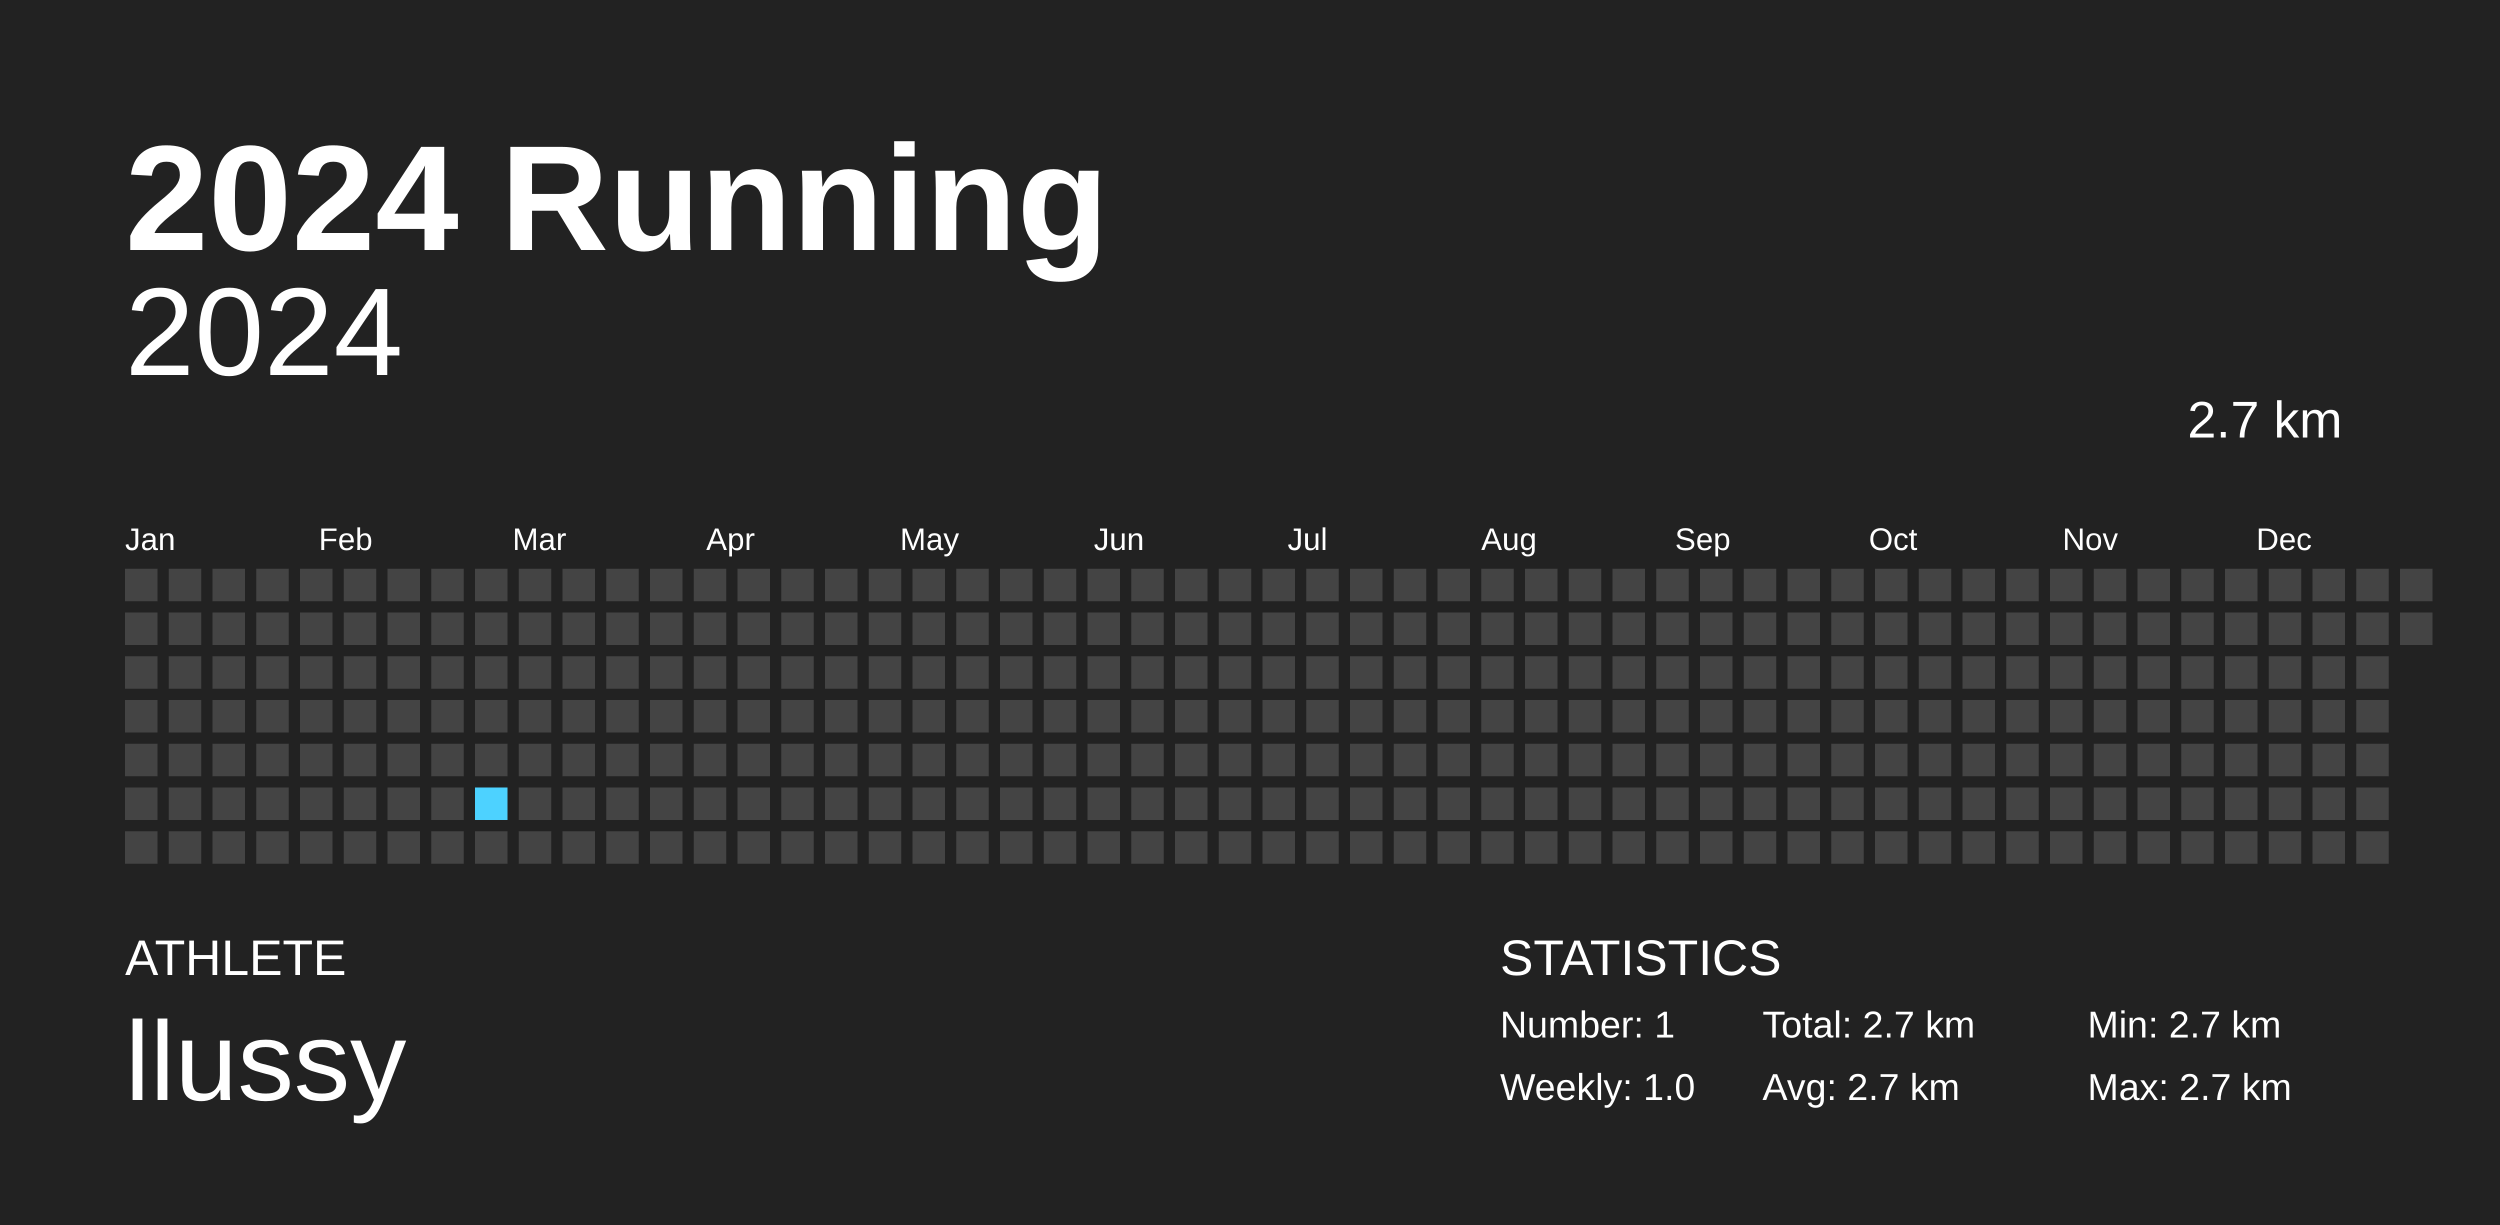
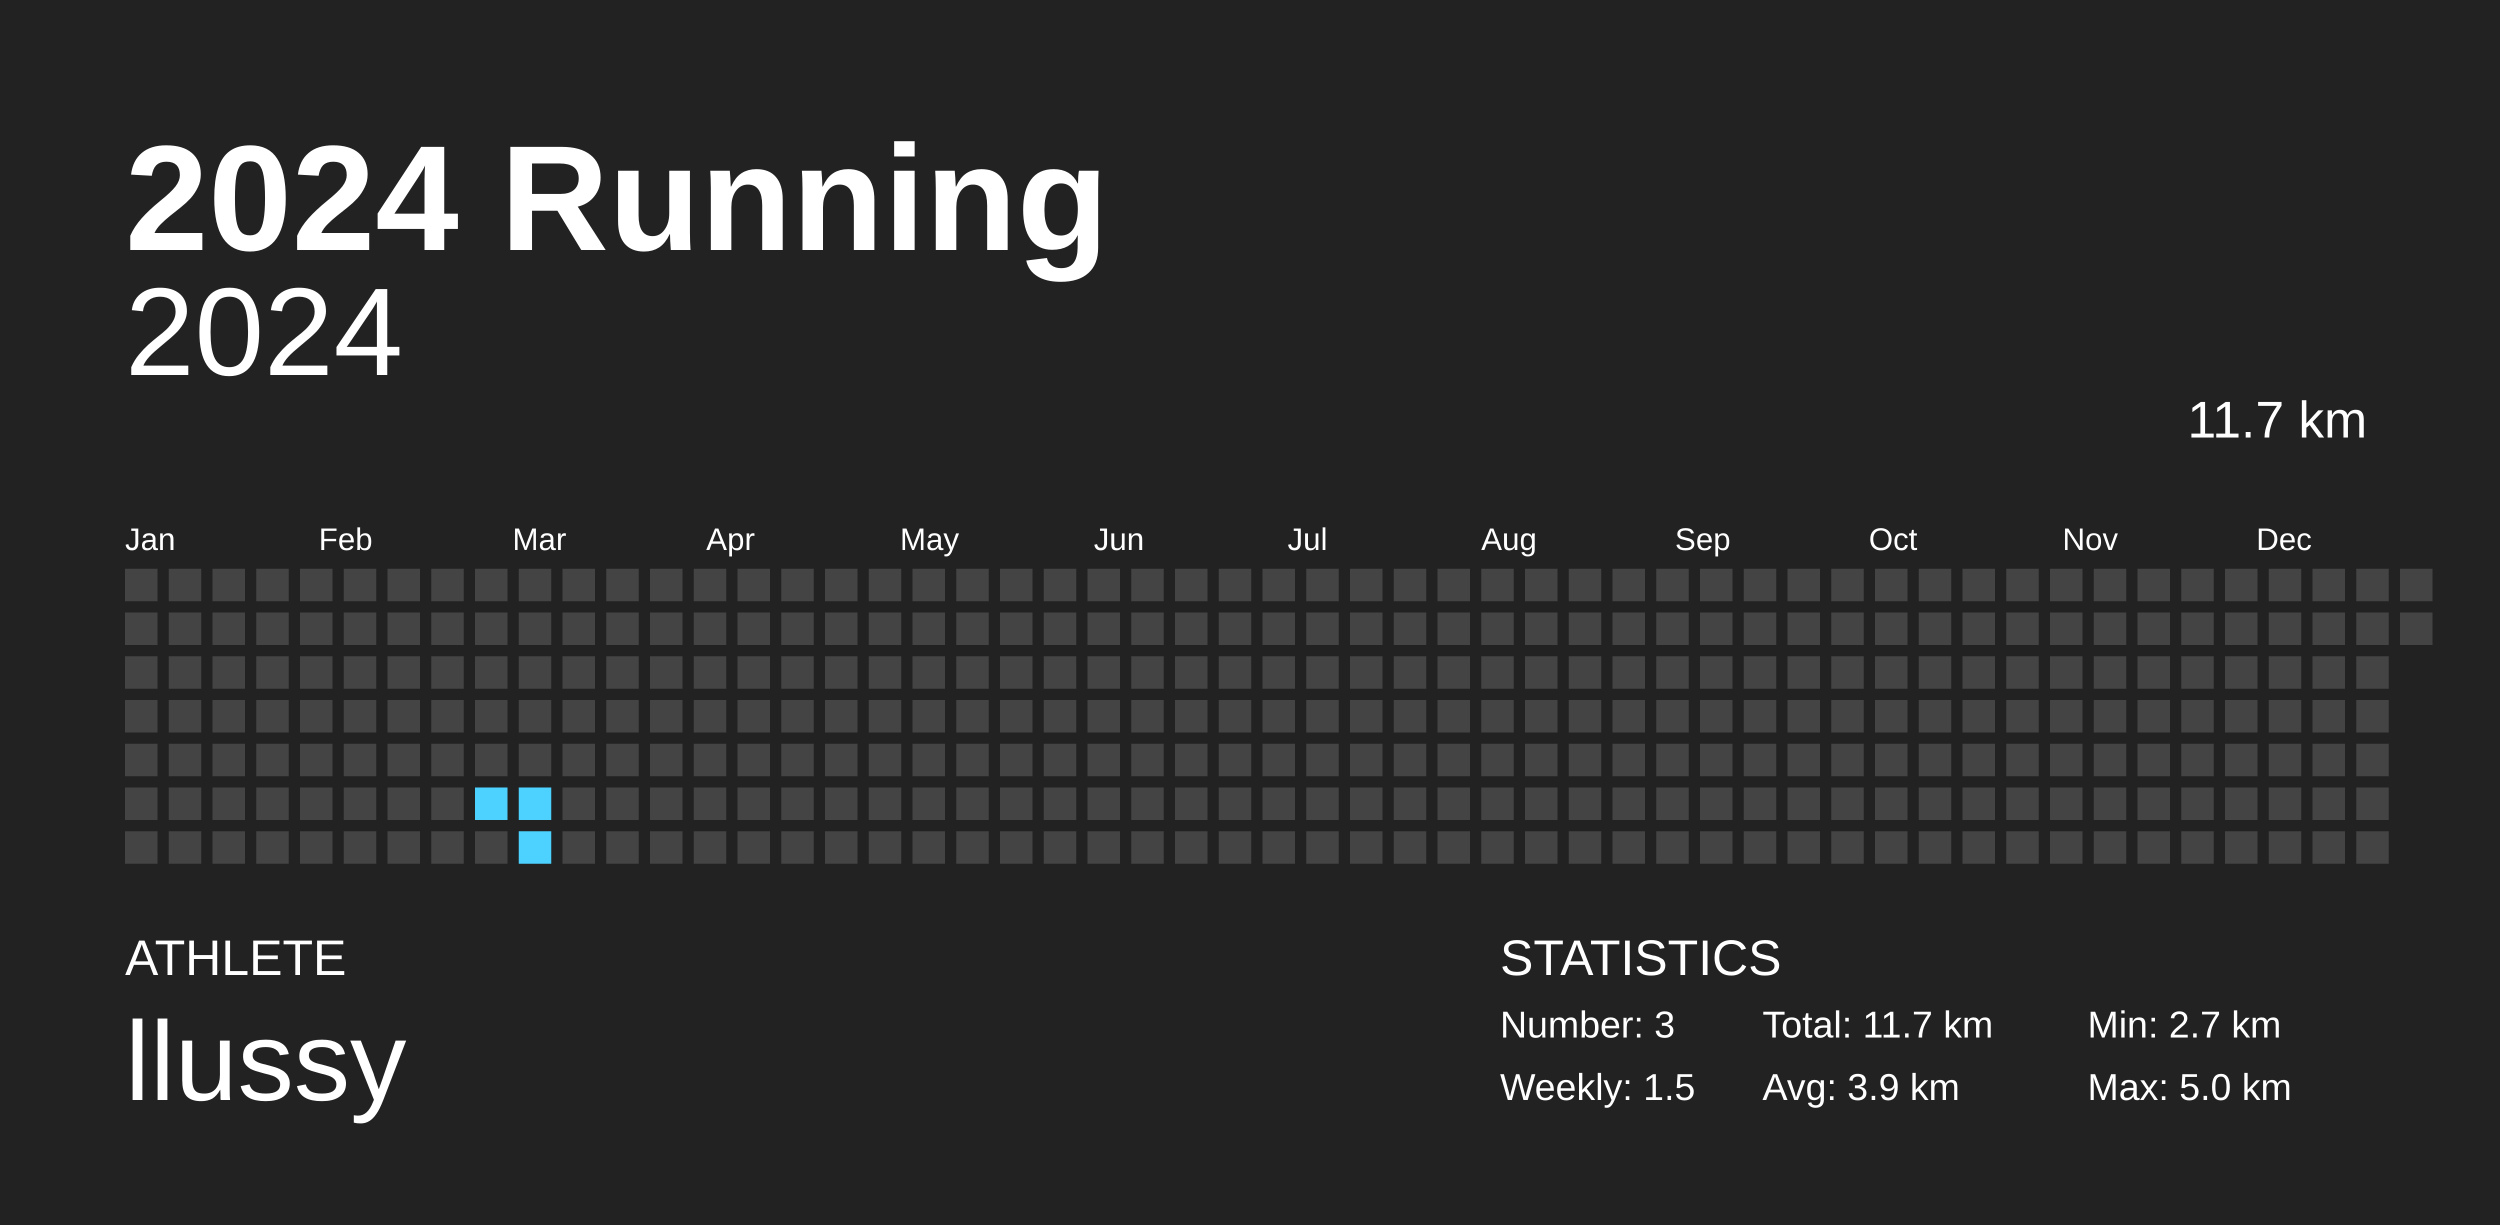
<svg xmlns="http://www.w3.org/2000/svg" baseProfile="full" height="98mm" version="1.1" viewBox="0,0,200,98" width="200mm">
  <defs />
  <rect fill="#222222" height="98" width="200" x="0" y="0" />
  <text fill="#FFFFFF" style="font-size:12px; font-family:Arial; font-weight:bold;" x="10" y="20">2024 Running</text>
  <text fill="#FFFFFF" style="font-size:4px; font-family:Arial" x="10" y="78">ATHLETE</text>
  <text fill="#FFFFFF" style="font-size:9px; font-family:Arial" x="10" y="88">llussy</text>
  <text fill="#FFFFFF" style="font-size:4px; font-family:Arial" x="120" y="78">STATISTICS</text>
-   <text fill="#FFFFFF" style="font-size:3px; font-family:Arial" x="120" y="83">Number: 1</text>
-   <text fill="#FFFFFF" style="font-size:3px; font-family:Arial" x="120" y="88">Weekly: 1.0</text>
-   <text fill="#FFFFFF" style="font-size:3px; font-family:Arial" x="141" y="83">Total: 2.7 km</text>
-   <text fill="#FFFFFF" style="font-size:3px; font-family:Arial" x="141" y="88">Avg: 2.7 km</text>
+   <text fill="#FFFFFF" style="font-size:3px; font-family:Arial" x="120" y="83">Number: 3</text>
+   <text fill="#FFFFFF" style="font-size:3px; font-family:Arial" x="120" y="88">Weekly: 1.5</text>
+   <text fill="#FFFFFF" style="font-size:3px; font-family:Arial" x="141" y="83">Total: 11.7 km</text>
+   <text fill="#FFFFFF" style="font-size:3px; font-family:Arial" x="141" y="88">Avg: 3.9 km</text>
  <text fill="#FFFFFF" style="font-size:3px; font-family:Arial" x="167" y="83">Min: 2.7 km</text>
-   <text fill="#FFFFFF" style="font-size:3px; font-family:Arial" x="167" y="88">Max: 2.7 km</text>
+   <text fill="#FFFFFF" style="font-size:3px; font-family:Arial" x="167" y="88">Max: 5.0 km</text>
  <text alignment-baseline="hanging" fill="#FFFFFF" style="font-size:10.0px; font-family:Arial;" x="10" y="30">2024</text>
-   <text alignment-baseline="hanging" fill="#FFFFFF" style="font-size:4.125px; font-family:Arial;" x="175" y="35">2.7 km</text>
+   <text alignment-baseline="hanging" fill="#FFFFFF" style="font-size:4.125px; font-family:Arial;" x="175" y="35">11.7 km</text>
  <text fill="#FFFFFF" style="font-size:2.5px; font-family:Arial" x="10.0" y="44">Jan</text>
  <text fill="#FFFFFF" style="font-size:2.5px; font-family:Arial" x="25.5" y="44">Feb</text>
  <text fill="#FFFFFF" style="font-size:2.5px; font-family:Arial" x="41.0" y="44">Mar</text>
  <text fill="#FFFFFF" style="font-size:2.5px; font-family:Arial" x="56.5" y="44">Apr</text>
  <text fill="#FFFFFF" style="font-size:2.5px; font-family:Arial" x="72.0" y="44">May</text>
  <text fill="#FFFFFF" style="font-size:2.5px; font-family:Arial" x="87.5" y="44">Jun</text>
  <text fill="#FFFFFF" style="font-size:2.5px; font-family:Arial" x="103.0" y="44">Jul</text>
  <text fill="#FFFFFF" style="font-size:2.5px; font-family:Arial" x="118.5" y="44">Aug</text>
  <text fill="#FFFFFF" style="font-size:2.5px; font-family:Arial" x="134.0" y="44">Sep</text>
  <text fill="#FFFFFF" style="font-size:2.5px; font-family:Arial" x="149.5" y="44">Oct</text>
  <text fill="#FFFFFF" style="font-size:2.5px; font-family:Arial" x="165.0" y="44">Nov</text>
  <text fill="#FFFFFF" style="font-size:2.5px; font-family:Arial" x="180.5" y="44">Dec</text>
  <rect fill="#444444" height="2.6" width="2.6" x="10.0" y="45.5" />
  <rect fill="#444444" height="2.6" width="2.6" x="10.0" y="49.0" />
  <rect fill="#444444" height="2.6" width="2.6" x="10.0" y="52.5" />
  <rect fill="#444444" height="2.6" width="2.6" x="10.0" y="56.0" />
  <rect fill="#444444" height="2.6" width="2.6" x="10.0" y="59.5" />
  <rect fill="#444444" height="2.6" width="2.6" x="10.0" y="63.0" />
  <rect fill="#444444" height="2.6" width="2.6" x="10.0" y="66.5" />
  <rect fill="#444444" height="2.6" width="2.6" x="13.5" y="45.5" />
  <rect fill="#444444" height="2.6" width="2.6" x="13.5" y="49.0" />
  <rect fill="#444444" height="2.6" width="2.6" x="13.5" y="52.5" />
  <rect fill="#444444" height="2.6" width="2.6" x="13.5" y="56.0" />
  <rect fill="#444444" height="2.6" width="2.6" x="13.5" y="59.5" />
  <rect fill="#444444" height="2.6" width="2.6" x="13.5" y="63.0" />
  <rect fill="#444444" height="2.6" width="2.6" x="13.5" y="66.5" />
  <rect fill="#444444" height="2.6" width="2.6" x="17.0" y="45.5" />
  <rect fill="#444444" height="2.6" width="2.6" x="17.0" y="49.0" />
  <rect fill="#444444" height="2.6" width="2.6" x="17.0" y="52.5" />
  <rect fill="#444444" height="2.6" width="2.6" x="17.0" y="56.0" />
  <rect fill="#444444" height="2.6" width="2.6" x="17.0" y="59.5" />
  <rect fill="#444444" height="2.6" width="2.6" x="17.0" y="63.0" />
  <rect fill="#444444" height="2.6" width="2.6" x="17.0" y="66.5" />
  <rect fill="#444444" height="2.6" width="2.6" x="20.5" y="45.5" />
  <rect fill="#444444" height="2.6" width="2.6" x="20.5" y="49.0" />
  <rect fill="#444444" height="2.6" width="2.6" x="20.5" y="52.5" />
  <rect fill="#444444" height="2.6" width="2.6" x="20.5" y="56.0" />
  <rect fill="#444444" height="2.6" width="2.6" x="20.5" y="59.5" />
  <rect fill="#444444" height="2.6" width="2.6" x="20.5" y="63.0" />
  <rect fill="#444444" height="2.6" width="2.6" x="20.5" y="66.5" />
  <rect fill="#444444" height="2.6" width="2.6" x="24.0" y="45.5" />
  <rect fill="#444444" height="2.6" width="2.6" x="24.0" y="49.0" />
  <rect fill="#444444" height="2.6" width="2.6" x="24.0" y="52.5" />
  <rect fill="#444444" height="2.6" width="2.6" x="24.0" y="56.0" />
  <rect fill="#444444" height="2.6" width="2.6" x="24.0" y="59.5" />
  <rect fill="#444444" height="2.6" width="2.6" x="24.0" y="63.0" />
  <rect fill="#444444" height="2.6" width="2.6" x="24.0" y="66.5" />
  <rect fill="#444444" height="2.6" width="2.6" x="27.5" y="45.5" />
  <rect fill="#444444" height="2.6" width="2.6" x="27.5" y="49.0" />
  <rect fill="#444444" height="2.6" width="2.6" x="27.5" y="52.5" />
  <rect fill="#444444" height="2.6" width="2.6" x="27.5" y="56.0" />
  <rect fill="#444444" height="2.6" width="2.6" x="27.5" y="59.5" />
  <rect fill="#444444" height="2.6" width="2.6" x="27.5" y="63.0" />
  <rect fill="#444444" height="2.6" width="2.6" x="27.5" y="66.5" />
  <rect fill="#444444" height="2.6" width="2.6" x="31.0" y="45.5" />
  <rect fill="#444444" height="2.6" width="2.6" x="31.0" y="49.0" />
  <rect fill="#444444" height="2.6" width="2.6" x="31.0" y="52.5" />
  <rect fill="#444444" height="2.6" width="2.6" x="31.0" y="56.0" />
  <rect fill="#444444" height="2.6" width="2.6" x="31.0" y="59.5" />
  <rect fill="#444444" height="2.6" width="2.6" x="31.0" y="63.0" />
  <rect fill="#444444" height="2.6" width="2.6" x="31.0" y="66.5" />
  <rect fill="#444444" height="2.6" width="2.6" x="34.5" y="45.5" />
  <rect fill="#444444" height="2.6" width="2.6" x="34.5" y="49.0" />
  <rect fill="#444444" height="2.6" width="2.6" x="34.5" y="52.5" />
  <rect fill="#444444" height="2.6" width="2.6" x="34.5" y="56.0" />
  <rect fill="#444444" height="2.6" width="2.6" x="34.5" y="59.5" />
  <rect fill="#444444" height="2.6" width="2.6" x="34.5" y="63.0" />
  <rect fill="#444444" height="2.6" width="2.6" x="34.5" y="66.5" />
  <rect fill="#444444" height="2.6" width="2.6" x="38.0" y="45.5" />
  <rect fill="#444444" height="2.6" width="2.6" x="38.0" y="49.0" />
  <rect fill="#444444" height="2.6" width="2.6" x="38.0" y="52.5" />
  <rect fill="#444444" height="2.6" width="2.6" x="38.0" y="56.0" />
  <rect fill="#444444" height="2.6" width="2.6" x="38.0" y="59.5" />
-   <rect fill="#4DD2FF" height="2.6" width="2.6" x="38.0" y="63.0" />
+   <rect fill="#4dd2ff" height="2.6" width="2.6" x="38.0" y="63.0" />
  <rect fill="#444444" height="2.6" width="2.6" x="38.0" y="66.5" />
  <rect fill="#444444" height="2.6" width="2.6" x="41.5" y="45.5" />
  <rect fill="#444444" height="2.6" width="2.6" x="41.5" y="49.0" />
  <rect fill="#444444" height="2.6" width="2.6" x="41.5" y="52.5" />
  <rect fill="#444444" height="2.6" width="2.6" x="41.5" y="56.0" />
  <rect fill="#444444" height="2.6" width="2.6" x="41.5" y="59.5" />
-   <rect fill="#444444" height="2.6" width="2.6" x="41.5" y="63.0" />
-   <rect fill="#444444" height="2.6" width="2.6" x="41.5" y="66.5" />
+   <rect fill="#4dd2ff" height="2.6" width="2.6" x="41.5" y="63.0" />
+   <rect fill="#4dd2ff" height="2.6" width="2.6" x="41.5" y="66.5" />
  <rect fill="#444444" height="2.6" width="2.6" x="45.0" y="45.5" />
  <rect fill="#444444" height="2.6" width="2.6" x="45.0" y="49.0" />
  <rect fill="#444444" height="2.6" width="2.6" x="45.0" y="52.5" />
  <rect fill="#444444" height="2.6" width="2.6" x="45.0" y="56.0" />
  <rect fill="#444444" height="2.6" width="2.6" x="45.0" y="59.5" />
  <rect fill="#444444" height="2.6" width="2.6" x="45.0" y="63.0" />
  <rect fill="#444444" height="2.6" width="2.6" x="45.0" y="66.5" />
  <rect fill="#444444" height="2.6" width="2.6" x="48.5" y="45.5" />
  <rect fill="#444444" height="2.6" width="2.6" x="48.5" y="49.0" />
  <rect fill="#444444" height="2.6" width="2.6" x="48.5" y="52.5" />
  <rect fill="#444444" height="2.6" width="2.6" x="48.5" y="56.0" />
  <rect fill="#444444" height="2.6" width="2.6" x="48.5" y="59.5" />
  <rect fill="#444444" height="2.6" width="2.6" x="48.5" y="63.0" />
  <rect fill="#444444" height="2.6" width="2.6" x="48.5" y="66.5" />
  <rect fill="#444444" height="2.6" width="2.6" x="52.0" y="45.5" />
  <rect fill="#444444" height="2.6" width="2.6" x="52.0" y="49.0" />
  <rect fill="#444444" height="2.6" width="2.6" x="52.0" y="52.5" />
  <rect fill="#444444" height="2.6" width="2.6" x="52.0" y="56.0" />
  <rect fill="#444444" height="2.6" width="2.6" x="52.0" y="59.5" />
  <rect fill="#444444" height="2.6" width="2.6" x="52.0" y="63.0" />
  <rect fill="#444444" height="2.6" width="2.6" x="52.0" y="66.5" />
  <rect fill="#444444" height="2.6" width="2.6" x="55.5" y="45.5" />
  <rect fill="#444444" height="2.6" width="2.6" x="55.5" y="49.0" />
  <rect fill="#444444" height="2.6" width="2.6" x="55.5" y="52.5" />
  <rect fill="#444444" height="2.6" width="2.6" x="55.5" y="56.0" />
  <rect fill="#444444" height="2.6" width="2.6" x="55.5" y="59.5" />
  <rect fill="#444444" height="2.6" width="2.6" x="55.5" y="63.0" />
  <rect fill="#444444" height="2.6" width="2.6" x="55.5" y="66.5" />
  <rect fill="#444444" height="2.6" width="2.6" x="59.0" y="45.5" />
  <rect fill="#444444" height="2.6" width="2.6" x="59.0" y="49.0" />
  <rect fill="#444444" height="2.6" width="2.6" x="59.0" y="52.5" />
  <rect fill="#444444" height="2.6" width="2.6" x="59.0" y="56.0" />
  <rect fill="#444444" height="2.6" width="2.6" x="59.0" y="59.5" />
  <rect fill="#444444" height="2.6" width="2.6" x="59.0" y="63.0" />
  <rect fill="#444444" height="2.6" width="2.6" x="59.0" y="66.5" />
  <rect fill="#444444" height="2.6" width="2.6" x="62.5" y="45.5" />
  <rect fill="#444444" height="2.6" width="2.6" x="62.5" y="49.0" />
  <rect fill="#444444" height="2.6" width="2.6" x="62.5" y="52.5" />
  <rect fill="#444444" height="2.6" width="2.6" x="62.5" y="56.0" />
  <rect fill="#444444" height="2.6" width="2.6" x="62.5" y="59.5" />
  <rect fill="#444444" height="2.6" width="2.6" x="62.5" y="63.0" />
  <rect fill="#444444" height="2.6" width="2.6" x="62.5" y="66.5" />
  <rect fill="#444444" height="2.6" width="2.6" x="66.0" y="45.5" />
  <rect fill="#444444" height="2.6" width="2.6" x="66.0" y="49.0" />
  <rect fill="#444444" height="2.6" width="2.6" x="66.0" y="52.5" />
  <rect fill="#444444" height="2.6" width="2.6" x="66.0" y="56.0" />
  <rect fill="#444444" height="2.6" width="2.6" x="66.0" y="59.5" />
  <rect fill="#444444" height="2.6" width="2.6" x="66.0" y="63.0" />
  <rect fill="#444444" height="2.6" width="2.6" x="66.0" y="66.5" />
  <rect fill="#444444" height="2.6" width="2.6" x="69.5" y="45.5" />
  <rect fill="#444444" height="2.6" width="2.6" x="69.5" y="49.0" />
  <rect fill="#444444" height="2.6" width="2.6" x="69.5" y="52.5" />
  <rect fill="#444444" height="2.6" width="2.6" x="69.5" y="56.0" />
  <rect fill="#444444" height="2.6" width="2.6" x="69.5" y="59.5" />
  <rect fill="#444444" height="2.6" width="2.6" x="69.5" y="63.0" />
  <rect fill="#444444" height="2.6" width="2.6" x="69.5" y="66.5" />
  <rect fill="#444444" height="2.6" width="2.6" x="73.0" y="45.5" />
  <rect fill="#444444" height="2.6" width="2.6" x="73.0" y="49.0" />
  <rect fill="#444444" height="2.6" width="2.6" x="73.0" y="52.5" />
  <rect fill="#444444" height="2.6" width="2.6" x="73.0" y="56.0" />
  <rect fill="#444444" height="2.6" width="2.6" x="73.0" y="59.5" />
  <rect fill="#444444" height="2.6" width="2.6" x="73.0" y="63.0" />
  <rect fill="#444444" height="2.6" width="2.6" x="73.0" y="66.5" />
  <rect fill="#444444" height="2.6" width="2.6" x="76.5" y="45.5" />
  <rect fill="#444444" height="2.6" width="2.6" x="76.5" y="49.0" />
  <rect fill="#444444" height="2.6" width="2.6" x="76.5" y="52.5" />
  <rect fill="#444444" height="2.6" width="2.6" x="76.5" y="56.0" />
  <rect fill="#444444" height="2.6" width="2.6" x="76.5" y="59.5" />
  <rect fill="#444444" height="2.6" width="2.6" x="76.5" y="63.0" />
  <rect fill="#444444" height="2.6" width="2.6" x="76.5" y="66.5" />
  <rect fill="#444444" height="2.6" width="2.6" x="80.0" y="45.5" />
  <rect fill="#444444" height="2.6" width="2.6" x="80.0" y="49.0" />
  <rect fill="#444444" height="2.6" width="2.6" x="80.0" y="52.5" />
  <rect fill="#444444" height="2.6" width="2.6" x="80.0" y="56.0" />
  <rect fill="#444444" height="2.6" width="2.6" x="80.0" y="59.5" />
  <rect fill="#444444" height="2.6" width="2.6" x="80.0" y="63.0" />
  <rect fill="#444444" height="2.6" width="2.6" x="80.0" y="66.5" />
  <rect fill="#444444" height="2.6" width="2.6" x="83.5" y="45.5" />
  <rect fill="#444444" height="2.6" width="2.6" x="83.5" y="49.0" />
  <rect fill="#444444" height="2.6" width="2.6" x="83.5" y="52.5" />
  <rect fill="#444444" height="2.6" width="2.6" x="83.5" y="56.0" />
  <rect fill="#444444" height="2.6" width="2.6" x="83.5" y="59.5" />
  <rect fill="#444444" height="2.6" width="2.6" x="83.5" y="63.0" />
  <rect fill="#444444" height="2.6" width="2.6" x="83.5" y="66.5" />
  <rect fill="#444444" height="2.6" width="2.6" x="87.0" y="45.5" />
  <rect fill="#444444" height="2.6" width="2.6" x="87.0" y="49.0" />
  <rect fill="#444444" height="2.6" width="2.6" x="87.0" y="52.5" />
  <rect fill="#444444" height="2.6" width="2.6" x="87.0" y="56.0" />
  <rect fill="#444444" height="2.6" width="2.6" x="87.0" y="59.5" />
  <rect fill="#444444" height="2.6" width="2.6" x="87.0" y="63.0" />
  <rect fill="#444444" height="2.6" width="2.6" x="87.0" y="66.5" />
  <rect fill="#444444" height="2.6" width="2.6" x="90.5" y="45.5" />
  <rect fill="#444444" height="2.6" width="2.6" x="90.5" y="49.0" />
  <rect fill="#444444" height="2.6" width="2.6" x="90.5" y="52.5" />
  <rect fill="#444444" height="2.6" width="2.6" x="90.5" y="56.0" />
  <rect fill="#444444" height="2.6" width="2.6" x="90.5" y="59.5" />
  <rect fill="#444444" height="2.6" width="2.6" x="90.5" y="63.0" />
  <rect fill="#444444" height="2.6" width="2.6" x="90.5" y="66.5" />
  <rect fill="#444444" height="2.6" width="2.6" x="94.0" y="45.5" />
  <rect fill="#444444" height="2.6" width="2.6" x="94.0" y="49.0" />
  <rect fill="#444444" height="2.6" width="2.6" x="94.0" y="52.5" />
  <rect fill="#444444" height="2.6" width="2.6" x="94.0" y="56.0" />
  <rect fill="#444444" height="2.6" width="2.6" x="94.0" y="59.5" />
  <rect fill="#444444" height="2.6" width="2.6" x="94.0" y="63.0" />
  <rect fill="#444444" height="2.6" width="2.6" x="94.0" y="66.5" />
  <rect fill="#444444" height="2.6" width="2.6" x="97.5" y="45.5" />
  <rect fill="#444444" height="2.6" width="2.6" x="97.5" y="49.0" />
  <rect fill="#444444" height="2.6" width="2.6" x="97.5" y="52.5" />
  <rect fill="#444444" height="2.6" width="2.6" x="97.5" y="56.0" />
  <rect fill="#444444" height="2.6" width="2.6" x="97.5" y="59.5" />
  <rect fill="#444444" height="2.6" width="2.6" x="97.5" y="63.0" />
  <rect fill="#444444" height="2.6" width="2.6" x="97.5" y="66.5" />
  <rect fill="#444444" height="2.6" width="2.6" x="101.0" y="45.5" />
  <rect fill="#444444" height="2.6" width="2.6" x="101.0" y="49.0" />
  <rect fill="#444444" height="2.6" width="2.6" x="101.0" y="52.5" />
  <rect fill="#444444" height="2.6" width="2.6" x="101.0" y="56.0" />
  <rect fill="#444444" height="2.6" width="2.6" x="101.0" y="59.5" />
  <rect fill="#444444" height="2.6" width="2.6" x="101.0" y="63.0" />
  <rect fill="#444444" height="2.6" width="2.6" x="101.0" y="66.5" />
  <rect fill="#444444" height="2.6" width="2.6" x="104.5" y="45.5" />
  <rect fill="#444444" height="2.6" width="2.6" x="104.5" y="49.0" />
  <rect fill="#444444" height="2.6" width="2.6" x="104.5" y="52.5" />
  <rect fill="#444444" height="2.6" width="2.6" x="104.5" y="56.0" />
  <rect fill="#444444" height="2.6" width="2.6" x="104.5" y="59.5" />
  <rect fill="#444444" height="2.6" width="2.6" x="104.5" y="63.0" />
  <rect fill="#444444" height="2.6" width="2.6" x="104.5" y="66.5" />
  <rect fill="#444444" height="2.6" width="2.6" x="108.0" y="45.5" />
  <rect fill="#444444" height="2.6" width="2.6" x="108.0" y="49.0" />
  <rect fill="#444444" height="2.6" width="2.6" x="108.0" y="52.5" />
  <rect fill="#444444" height="2.6" width="2.6" x="108.0" y="56.0" />
  <rect fill="#444444" height="2.6" width="2.6" x="108.0" y="59.5" />
  <rect fill="#444444" height="2.6" width="2.6" x="108.0" y="63.0" />
  <rect fill="#444444" height="2.6" width="2.6" x="108.0" y="66.5" />
  <rect fill="#444444" height="2.6" width="2.6" x="111.5" y="45.5" />
  <rect fill="#444444" height="2.6" width="2.6" x="111.5" y="49.0" />
  <rect fill="#444444" height="2.6" width="2.6" x="111.5" y="52.5" />
  <rect fill="#444444" height="2.6" width="2.6" x="111.5" y="56.0" />
  <rect fill="#444444" height="2.6" width="2.6" x="111.5" y="59.5" />
  <rect fill="#444444" height="2.6" width="2.6" x="111.5" y="63.0" />
  <rect fill="#444444" height="2.6" width="2.6" x="111.5" y="66.5" />
  <rect fill="#444444" height="2.6" width="2.6" x="115.0" y="45.5" />
  <rect fill="#444444" height="2.6" width="2.6" x="115.0" y="49.0" />
  <rect fill="#444444" height="2.6" width="2.6" x="115.0" y="52.5" />
  <rect fill="#444444" height="2.6" width="2.6" x="115.0" y="56.0" />
  <rect fill="#444444" height="2.6" width="2.6" x="115.0" y="59.5" />
  <rect fill="#444444" height="2.6" width="2.6" x="115.0" y="63.0" />
  <rect fill="#444444" height="2.6" width="2.6" x="115.0" y="66.5" />
  <rect fill="#444444" height="2.6" width="2.6" x="118.5" y="45.5" />
  <rect fill="#444444" height="2.6" width="2.6" x="118.5" y="49.0" />
  <rect fill="#444444" height="2.6" width="2.6" x="118.5" y="52.5" />
  <rect fill="#444444" height="2.6" width="2.6" x="118.5" y="56.0" />
  <rect fill="#444444" height="2.6" width="2.6" x="118.5" y="59.5" />
  <rect fill="#444444" height="2.6" width="2.6" x="118.5" y="63.0" />
  <rect fill="#444444" height="2.6" width="2.6" x="118.5" y="66.5" />
  <rect fill="#444444" height="2.6" width="2.6" x="122.0" y="45.5" />
  <rect fill="#444444" height="2.6" width="2.6" x="122.0" y="49.0" />
  <rect fill="#444444" height="2.6" width="2.6" x="122.0" y="52.5" />
  <rect fill="#444444" height="2.6" width="2.6" x="122.0" y="56.0" />
  <rect fill="#444444" height="2.6" width="2.6" x="122.0" y="59.5" />
  <rect fill="#444444" height="2.6" width="2.6" x="122.0" y="63.0" />
  <rect fill="#444444" height="2.6" width="2.6" x="122.0" y="66.5" />
  <rect fill="#444444" height="2.6" width="2.6" x="125.5" y="45.5" />
  <rect fill="#444444" height="2.6" width="2.6" x="125.5" y="49.0" />
  <rect fill="#444444" height="2.6" width="2.6" x="125.5" y="52.5" />
  <rect fill="#444444" height="2.6" width="2.6" x="125.5" y="56.0" />
  <rect fill="#444444" height="2.6" width="2.6" x="125.5" y="59.5" />
  <rect fill="#444444" height="2.6" width="2.6" x="125.5" y="63.0" />
  <rect fill="#444444" height="2.6" width="2.6" x="125.5" y="66.5" />
  <rect fill="#444444" height="2.6" width="2.6" x="129.0" y="45.5" />
  <rect fill="#444444" height="2.6" width="2.6" x="129.0" y="49.0" />
  <rect fill="#444444" height="2.6" width="2.6" x="129.0" y="52.5" />
  <rect fill="#444444" height="2.6" width="2.6" x="129.0" y="56.0" />
  <rect fill="#444444" height="2.6" width="2.6" x="129.0" y="59.5" />
  <rect fill="#444444" height="2.6" width="2.6" x="129.0" y="63.0" />
  <rect fill="#444444" height="2.6" width="2.6" x="129.0" y="66.5" />
  <rect fill="#444444" height="2.6" width="2.6" x="132.5" y="45.5" />
  <rect fill="#444444" height="2.6" width="2.6" x="132.5" y="49.0" />
  <rect fill="#444444" height="2.6" width="2.6" x="132.5" y="52.5" />
  <rect fill="#444444" height="2.6" width="2.6" x="132.5" y="56.0" />
  <rect fill="#444444" height="2.6" width="2.6" x="132.5" y="59.5" />
  <rect fill="#444444" height="2.6" width="2.6" x="132.5" y="63.0" />
  <rect fill="#444444" height="2.6" width="2.6" x="132.5" y="66.5" />
  <rect fill="#444444" height="2.6" width="2.6" x="136.0" y="45.5" />
  <rect fill="#444444" height="2.6" width="2.6" x="136.0" y="49.0" />
  <rect fill="#444444" height="2.6" width="2.6" x="136.0" y="52.5" />
  <rect fill="#444444" height="2.6" width="2.6" x="136.0" y="56.0" />
  <rect fill="#444444" height="2.6" width="2.6" x="136.0" y="59.5" />
  <rect fill="#444444" height="2.6" width="2.6" x="136.0" y="63.0" />
  <rect fill="#444444" height="2.6" width="2.6" x="136.0" y="66.5" />
  <rect fill="#444444" height="2.6" width="2.6" x="139.5" y="45.5" />
  <rect fill="#444444" height="2.6" width="2.6" x="139.5" y="49.0" />
  <rect fill="#444444" height="2.6" width="2.6" x="139.5" y="52.5" />
  <rect fill="#444444" height="2.6" width="2.6" x="139.5" y="56.0" />
  <rect fill="#444444" height="2.6" width="2.6" x="139.5" y="59.5" />
  <rect fill="#444444" height="2.6" width="2.6" x="139.5" y="63.0" />
  <rect fill="#444444" height="2.6" width="2.6" x="139.5" y="66.5" />
  <rect fill="#444444" height="2.6" width="2.6" x="143.0" y="45.5" />
  <rect fill="#444444" height="2.6" width="2.6" x="143.0" y="49.0" />
  <rect fill="#444444" height="2.6" width="2.6" x="143.0" y="52.5" />
  <rect fill="#444444" height="2.6" width="2.6" x="143.0" y="56.0" />
  <rect fill="#444444" height="2.6" width="2.6" x="143.0" y="59.5" />
  <rect fill="#444444" height="2.6" width="2.6" x="143.0" y="63.0" />
  <rect fill="#444444" height="2.6" width="2.6" x="143.0" y="66.5" />
  <rect fill="#444444" height="2.6" width="2.6" x="146.5" y="45.5" />
  <rect fill="#444444" height="2.6" width="2.6" x="146.5" y="49.0" />
  <rect fill="#444444" height="2.6" width="2.6" x="146.5" y="52.5" />
  <rect fill="#444444" height="2.6" width="2.6" x="146.5" y="56.0" />
  <rect fill="#444444" height="2.6" width="2.6" x="146.5" y="59.5" />
  <rect fill="#444444" height="2.6" width="2.6" x="146.5" y="63.0" />
  <rect fill="#444444" height="2.6" width="2.6" x="146.5" y="66.5" />
  <rect fill="#444444" height="2.6" width="2.6" x="150.0" y="45.5" />
  <rect fill="#444444" height="2.6" width="2.6" x="150.0" y="49.0" />
  <rect fill="#444444" height="2.6" width="2.6" x="150.0" y="52.5" />
  <rect fill="#444444" height="2.6" width="2.6" x="150.0" y="56.0" />
  <rect fill="#444444" height="2.6" width="2.6" x="150.0" y="59.5" />
  <rect fill="#444444" height="2.6" width="2.6" x="150.0" y="63.0" />
  <rect fill="#444444" height="2.6" width="2.6" x="150.0" y="66.5" />
  <rect fill="#444444" height="2.6" width="2.6" x="153.5" y="45.5" />
  <rect fill="#444444" height="2.6" width="2.6" x="153.5" y="49.0" />
  <rect fill="#444444" height="2.6" width="2.6" x="153.5" y="52.5" />
  <rect fill="#444444" height="2.6" width="2.6" x="153.5" y="56.0" />
  <rect fill="#444444" height="2.6" width="2.6" x="153.5" y="59.5" />
  <rect fill="#444444" height="2.6" width="2.6" x="153.5" y="63.0" />
  <rect fill="#444444" height="2.6" width="2.6" x="153.5" y="66.5" />
  <rect fill="#444444" height="2.6" width="2.6" x="157.0" y="45.5" />
  <rect fill="#444444" height="2.6" width="2.6" x="157.0" y="49.0" />
  <rect fill="#444444" height="2.6" width="2.6" x="157.0" y="52.5" />
  <rect fill="#444444" height="2.6" width="2.6" x="157.0" y="56.0" />
  <rect fill="#444444" height="2.6" width="2.6" x="157.0" y="59.5" />
  <rect fill="#444444" height="2.6" width="2.6" x="157.0" y="63.0" />
  <rect fill="#444444" height="2.6" width="2.6" x="157.0" y="66.5" />
  <rect fill="#444444" height="2.6" width="2.6" x="160.5" y="45.5" />
  <rect fill="#444444" height="2.6" width="2.6" x="160.5" y="49.0" />
  <rect fill="#444444" height="2.6" width="2.6" x="160.5" y="52.5" />
  <rect fill="#444444" height="2.6" width="2.6" x="160.5" y="56.0" />
  <rect fill="#444444" height="2.6" width="2.6" x="160.5" y="59.5" />
  <rect fill="#444444" height="2.6" width="2.6" x="160.5" y="63.0" />
  <rect fill="#444444" height="2.6" width="2.6" x="160.5" y="66.5" />
  <rect fill="#444444" height="2.6" width="2.6" x="164.0" y="45.5" />
  <rect fill="#444444" height="2.6" width="2.6" x="164.0" y="49.0" />
  <rect fill="#444444" height="2.6" width="2.6" x="164.0" y="52.5" />
  <rect fill="#444444" height="2.6" width="2.6" x="164.0" y="56.0" />
  <rect fill="#444444" height="2.6" width="2.6" x="164.0" y="59.5" />
  <rect fill="#444444" height="2.6" width="2.6" x="164.0" y="63.0" />
  <rect fill="#444444" height="2.6" width="2.6" x="164.0" y="66.5" />
  <rect fill="#444444" height="2.6" width="2.6" x="167.5" y="45.5" />
  <rect fill="#444444" height="2.6" width="2.6" x="167.5" y="49.0" />
  <rect fill="#444444" height="2.6" width="2.6" x="167.5" y="52.5" />
  <rect fill="#444444" height="2.6" width="2.6" x="167.5" y="56.0" />
  <rect fill="#444444" height="2.6" width="2.6" x="167.5" y="59.5" />
  <rect fill="#444444" height="2.6" width="2.6" x="167.5" y="63.0" />
  <rect fill="#444444" height="2.6" width="2.6" x="167.5" y="66.5" />
  <rect fill="#444444" height="2.6" width="2.6" x="171.0" y="45.5" />
  <rect fill="#444444" height="2.6" width="2.6" x="171.0" y="49.0" />
  <rect fill="#444444" height="2.6" width="2.6" x="171.0" y="52.5" />
  <rect fill="#444444" height="2.6" width="2.6" x="171.0" y="56.0" />
  <rect fill="#444444" height="2.6" width="2.6" x="171.0" y="59.5" />
  <rect fill="#444444" height="2.6" width="2.6" x="171.0" y="63.0" />
  <rect fill="#444444" height="2.6" width="2.6" x="171.0" y="66.5" />
  <rect fill="#444444" height="2.6" width="2.6" x="174.5" y="45.5" />
  <rect fill="#444444" height="2.6" width="2.6" x="174.5" y="49.0" />
  <rect fill="#444444" height="2.6" width="2.6" x="174.5" y="52.5" />
  <rect fill="#444444" height="2.6" width="2.6" x="174.5" y="56.0" />
  <rect fill="#444444" height="2.6" width="2.6" x="174.5" y="59.5" />
  <rect fill="#444444" height="2.6" width="2.6" x="174.5" y="63.0" />
  <rect fill="#444444" height="2.6" width="2.6" x="174.5" y="66.5" />
  <rect fill="#444444" height="2.6" width="2.6" x="178.0" y="45.5" />
  <rect fill="#444444" height="2.6" width="2.6" x="178.0" y="49.0" />
  <rect fill="#444444" height="2.6" width="2.6" x="178.0" y="52.5" />
  <rect fill="#444444" height="2.6" width="2.6" x="178.0" y="56.0" />
  <rect fill="#444444" height="2.6" width="2.6" x="178.0" y="59.5" />
  <rect fill="#444444" height="2.6" width="2.6" x="178.0" y="63.0" />
  <rect fill="#444444" height="2.6" width="2.6" x="178.0" y="66.5" />
  <rect fill="#444444" height="2.6" width="2.6" x="181.5" y="45.5" />
  <rect fill="#444444" height="2.6" width="2.6" x="181.5" y="49.0" />
  <rect fill="#444444" height="2.6" width="2.6" x="181.5" y="52.5" />
  <rect fill="#444444" height="2.6" width="2.6" x="181.5" y="56.0" />
  <rect fill="#444444" height="2.6" width="2.6" x="181.5" y="59.5" />
  <rect fill="#444444" height="2.6" width="2.6" x="181.5" y="63.0" />
  <rect fill="#444444" height="2.6" width="2.6" x="181.5" y="66.5" />
  <rect fill="#444444" height="2.6" width="2.6" x="185.0" y="45.5" />
  <rect fill="#444444" height="2.6" width="2.6" x="185.0" y="49.0" />
  <rect fill="#444444" height="2.6" width="2.6" x="185.0" y="52.5" />
  <rect fill="#444444" height="2.6" width="2.6" x="185.0" y="56.0" />
  <rect fill="#444444" height="2.6" width="2.6" x="185.0" y="59.5" />
  <rect fill="#444444" height="2.6" width="2.6" x="185.0" y="63.0" />
  <rect fill="#444444" height="2.6" width="2.6" x="185.0" y="66.5" />
  <rect fill="#444444" height="2.6" width="2.6" x="188.5" y="45.5" />
  <rect fill="#444444" height="2.6" width="2.6" x="188.5" y="49.0" />
  <rect fill="#444444" height="2.6" width="2.6" x="188.5" y="52.5" />
  <rect fill="#444444" height="2.6" width="2.6" x="188.5" y="56.0" />
  <rect fill="#444444" height="2.6" width="2.6" x="188.5" y="59.5" />
  <rect fill="#444444" height="2.6" width="2.6" x="188.5" y="63.0" />
  <rect fill="#444444" height="2.6" width="2.6" x="188.5" y="66.5" />
  <rect fill="#444444" height="2.6" width="2.6" x="192.0" y="45.5" />
  <rect fill="#444444" height="2.6" width="2.6" x="192.0" y="49.0" />
</svg>
